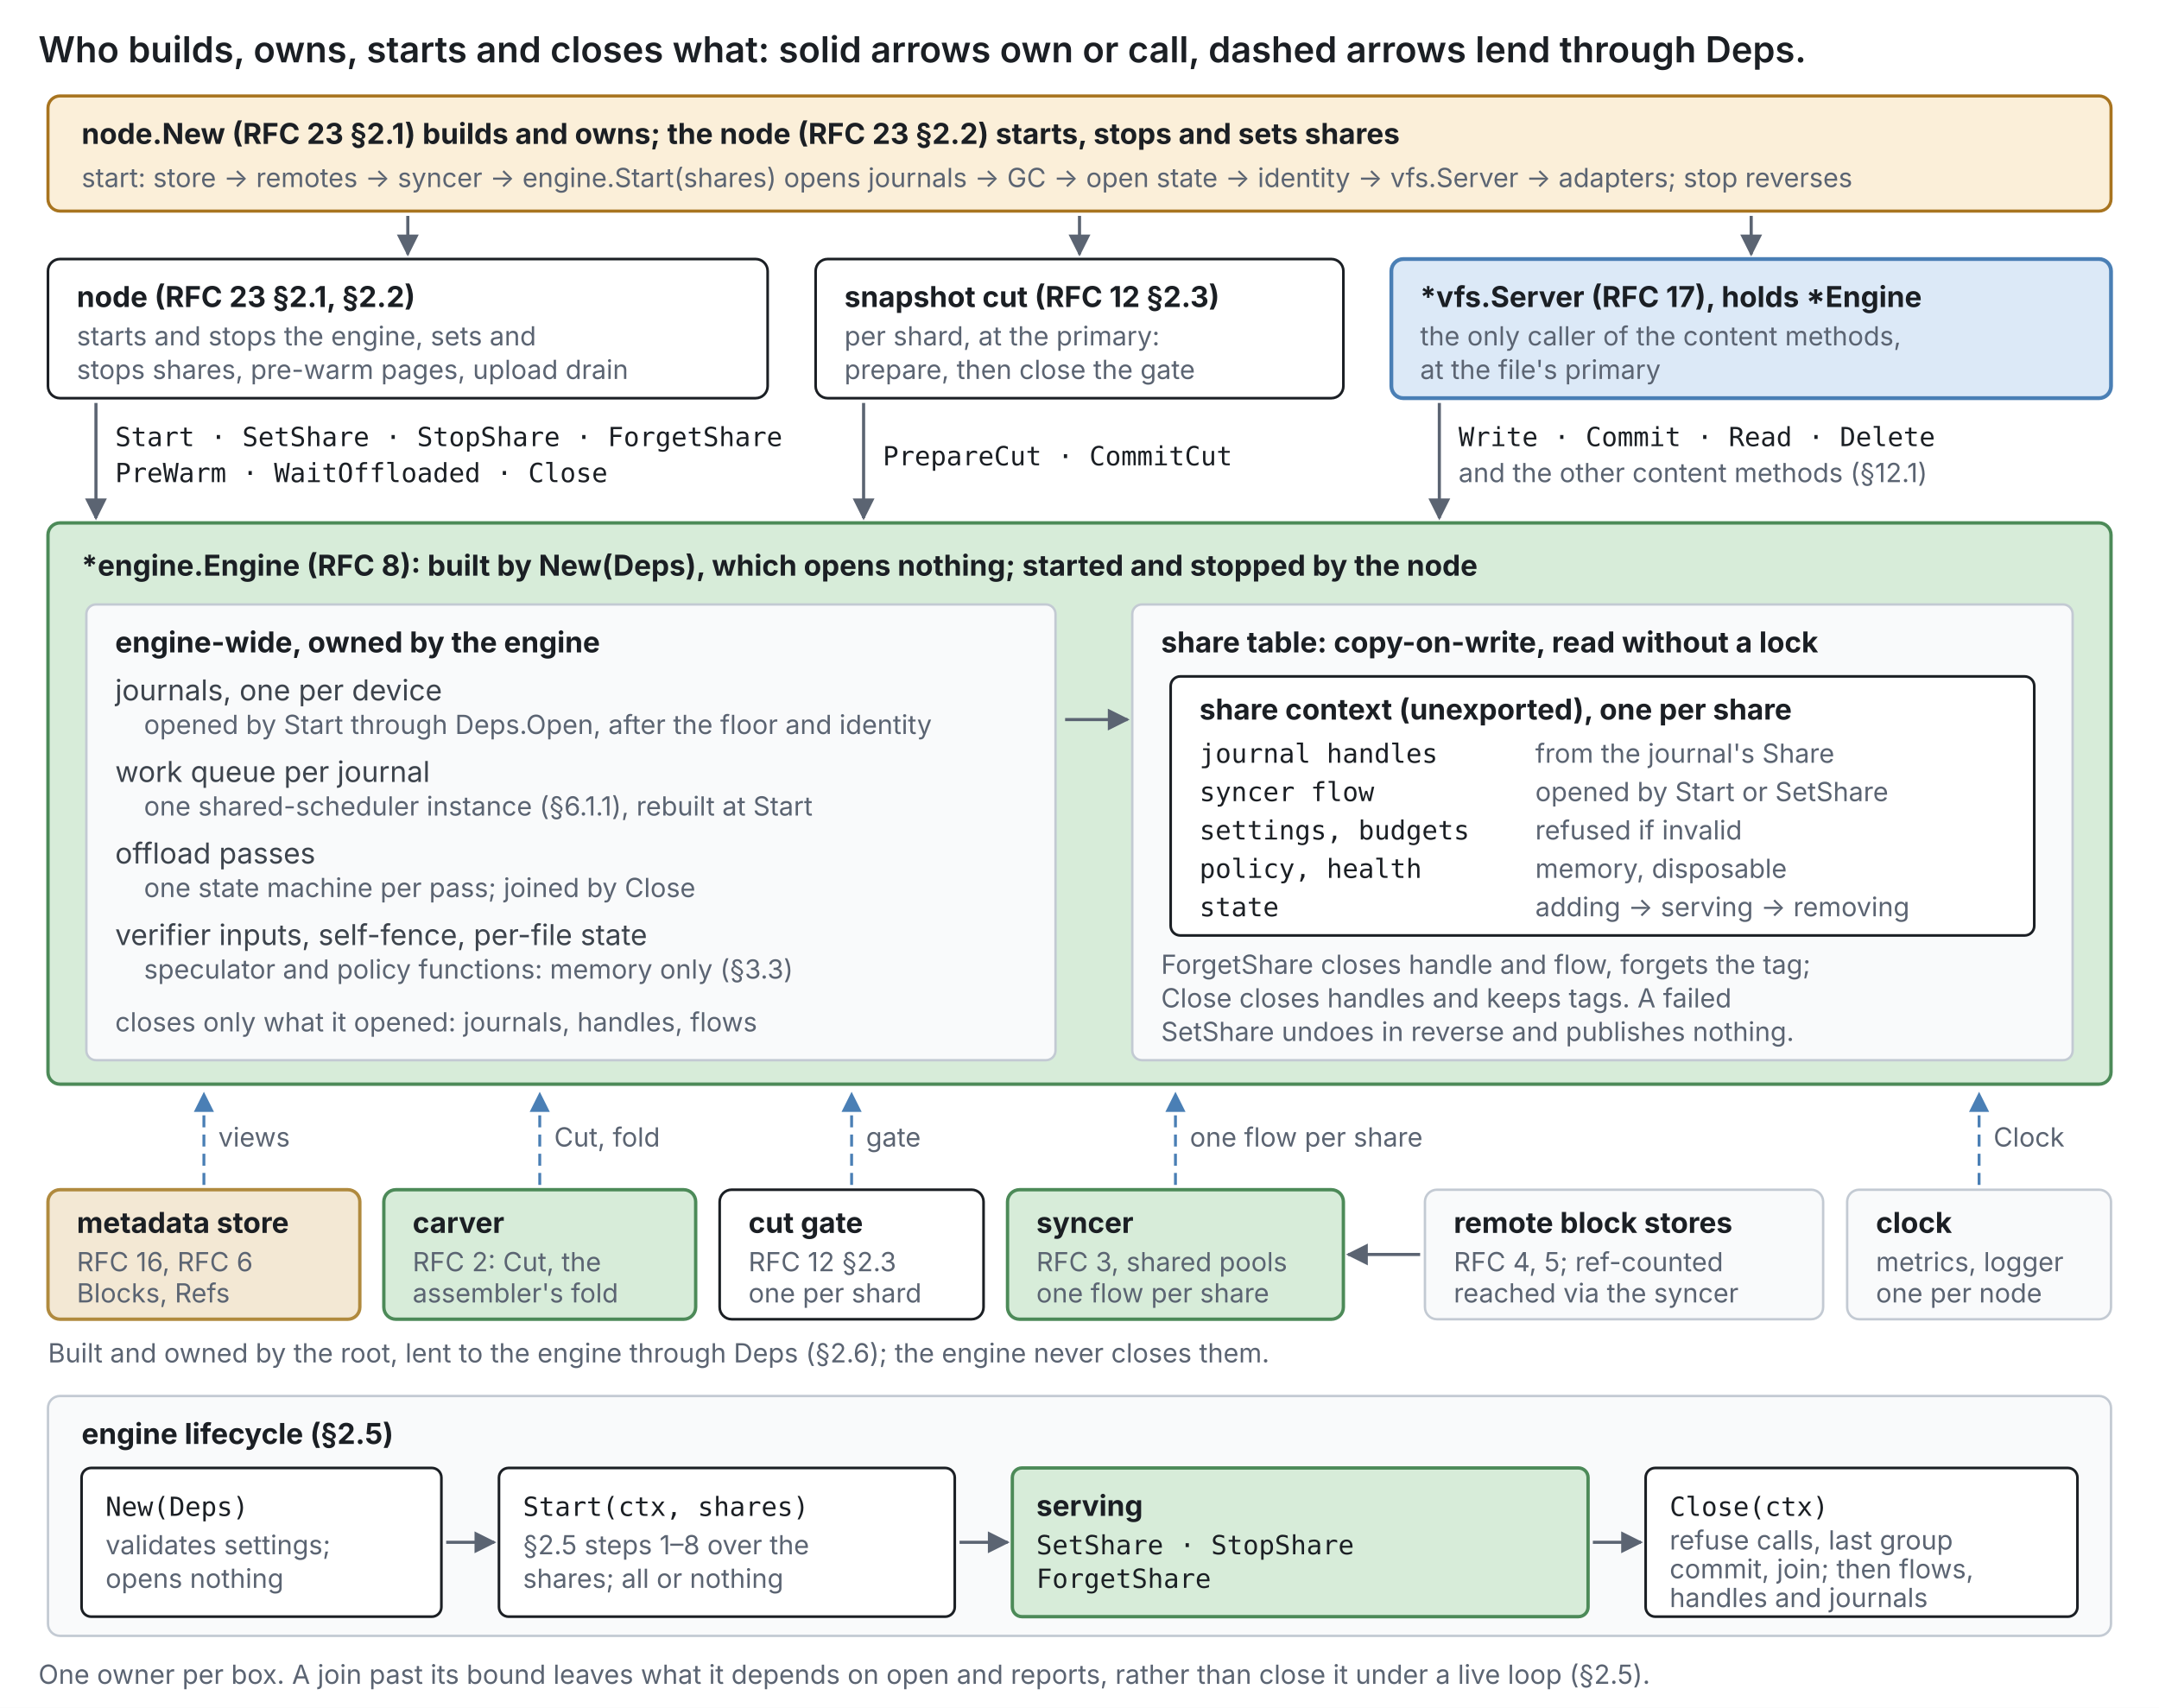
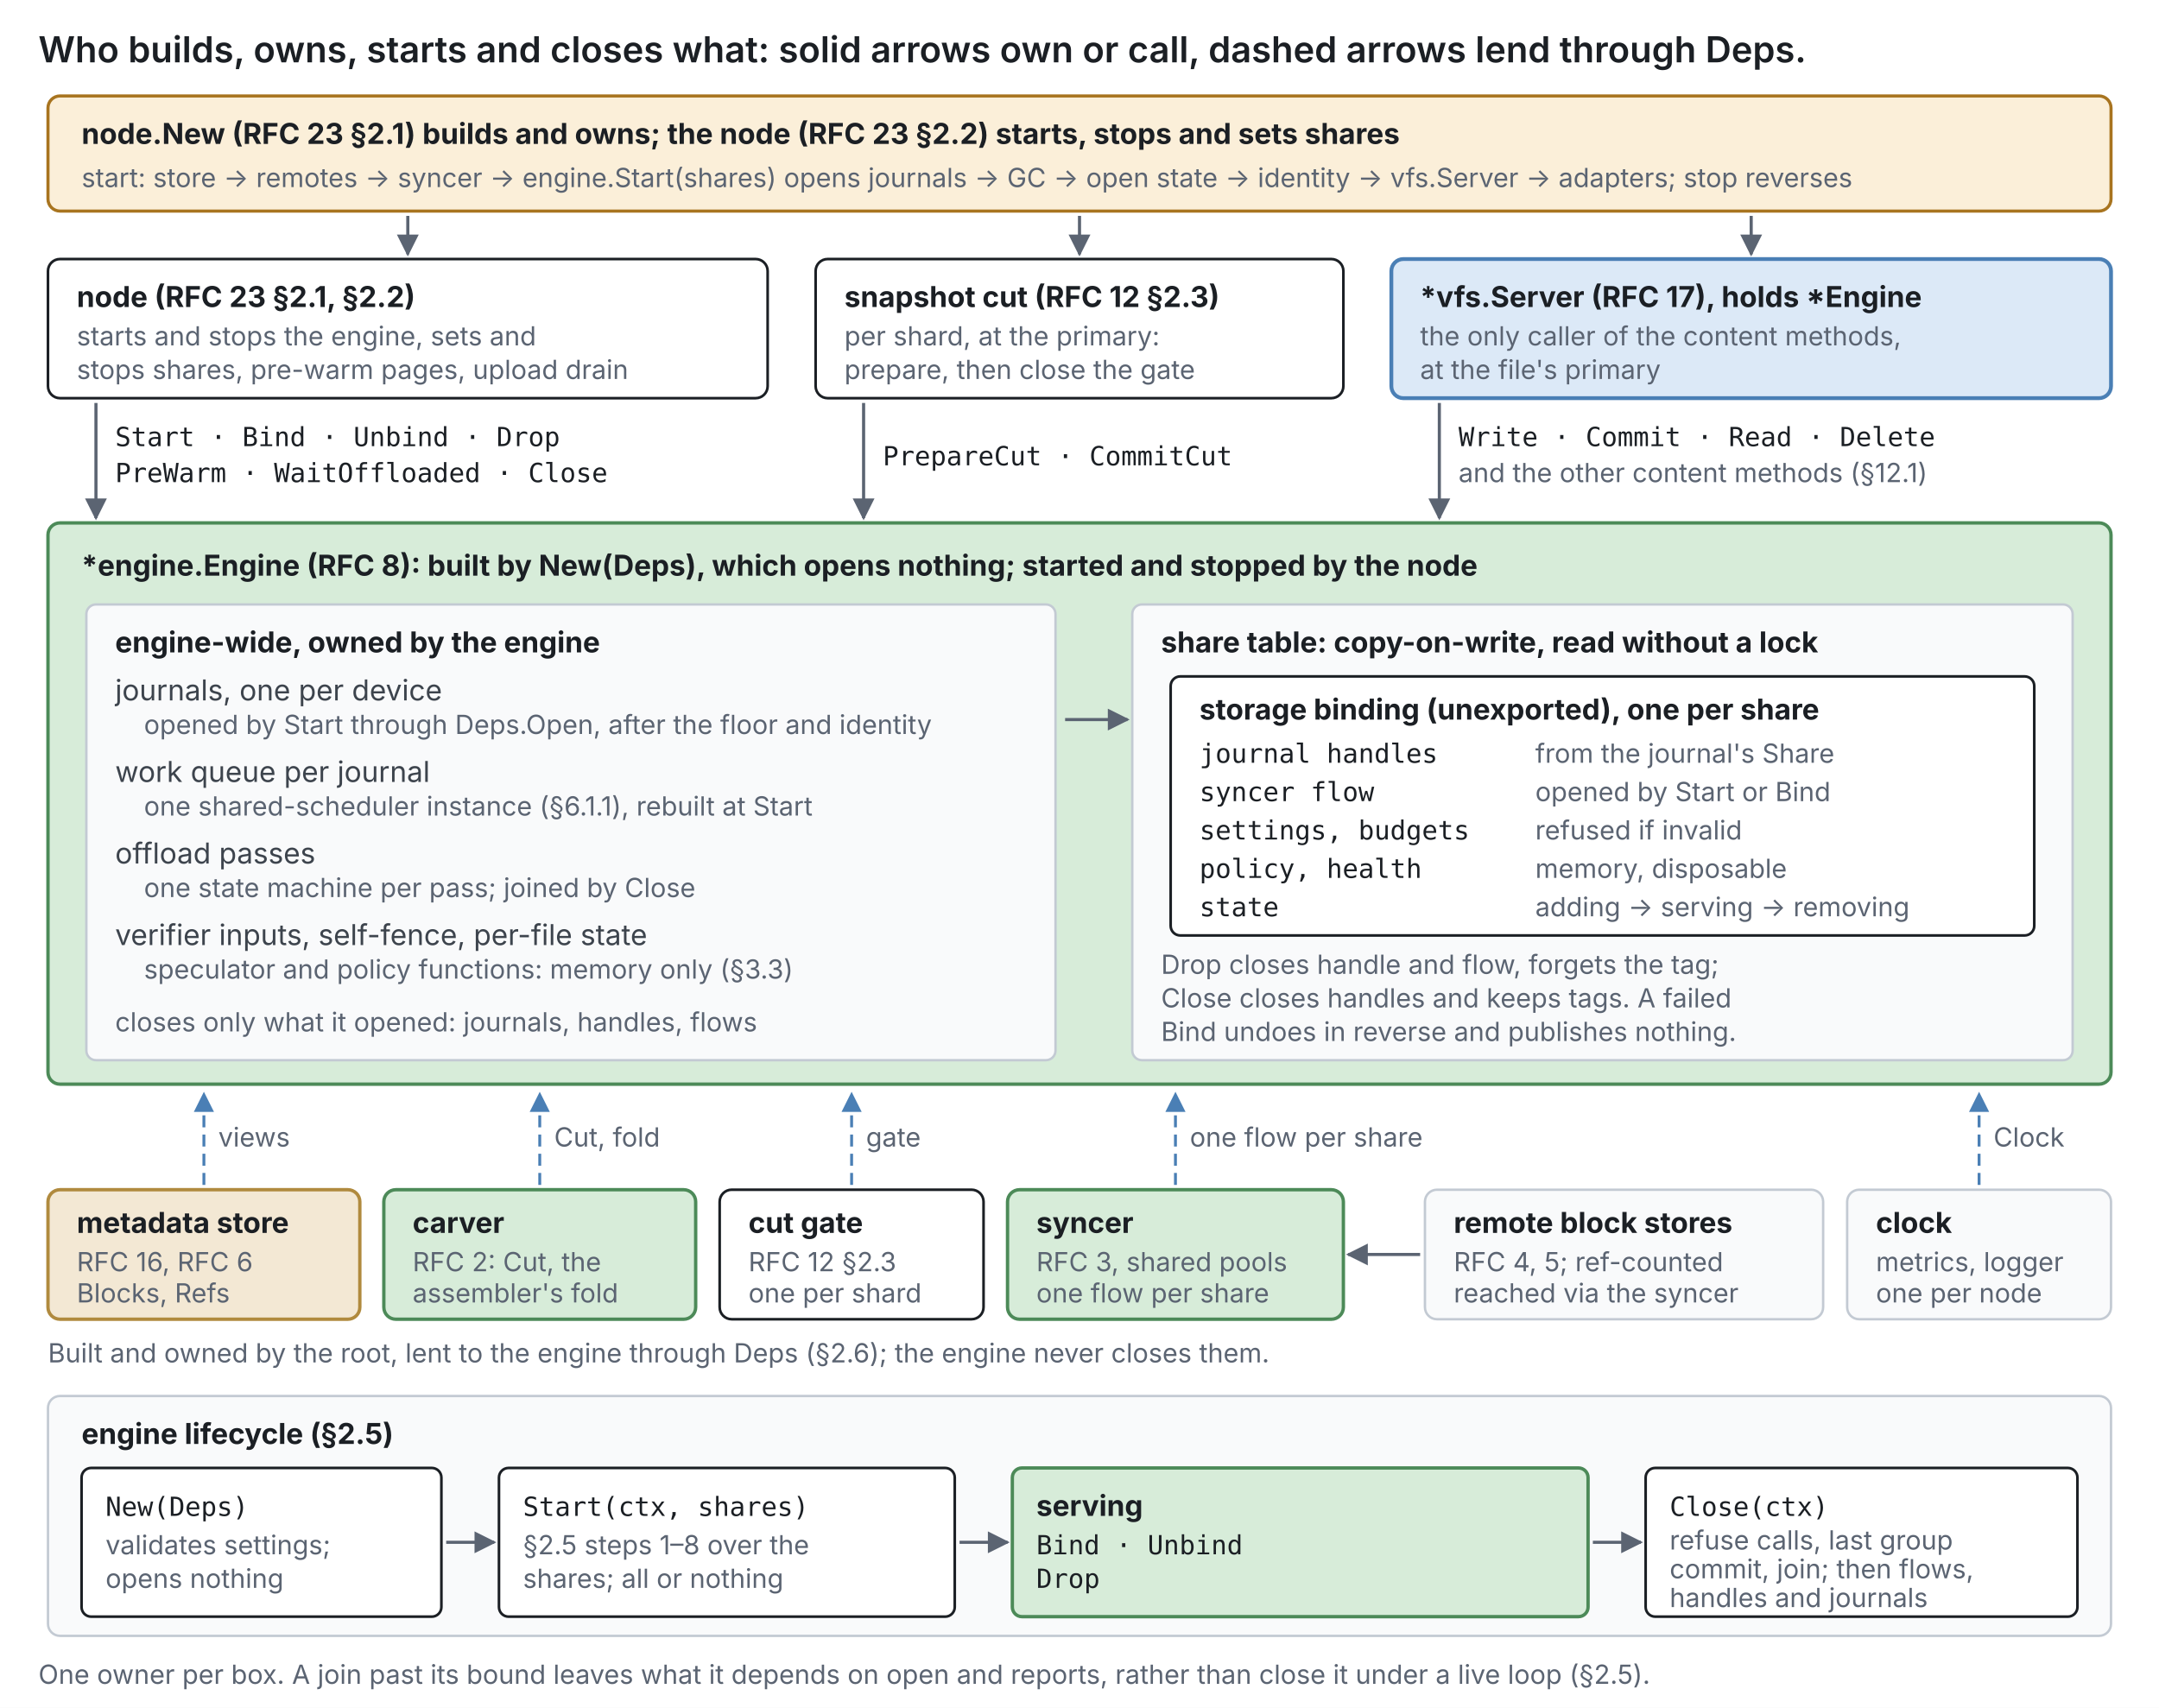
<svg xmlns="http://www.w3.org/2000/svg" viewBox="0 0 900 712" width="900" height="712" font-family="system-ui,-apple-system,Segoe UI,sans-serif">
  <defs>
    <style>
.t{font-size:15px;font-weight:600;fill:#1b1f24}.h{font-size:12px;font-weight:700;fill:#1b1f24}
.l{font-size:12px;fill:#3d444d}.s{font-size:11px;fill:#5b6472}
.m{font-family:ui-monospace,SFMono-Regular,Menlo,monospace;font-size:11px;fill:#1b1f24}
.vfs{fill:#dce9f7;stroke:#4a7fb5;stroke-width:1.6}.meta{fill:#f3e8d4;stroke:#b08a3e;stroke-width:1.4}
.data{fill:#d7ecd9;stroke:#4c8a58;stroke-width:1.4}.ext{fill:#f9fafb;stroke:#c3cad3;stroke-width:1}
.p{fill:#ffffff;stroke:#1b1f24;stroke-width:1.1}.k{fill:#fbefd9;stroke:#a8741f;stroke-width:1.3}
.arr{stroke:#5b6472;stroke-width:1.3;fill:none;marker-end:url(#h)}
.lend{stroke:#4a7fb5;stroke-width:1.2;stroke-dasharray:5 3;fill:none;marker-end:url(#b)}
</style>
    <marker id="h" viewBox="0 0 10 10" refX="9" refY="5" markerWidth="7" markerHeight="7" orient="auto-start-reverse">
      <path d="M0 0L10 5L0 10z" fill="#5b6472" />
    </marker>
    <marker id="b" viewBox="0 0 10 10" refX="9" refY="5" markerWidth="7" markerHeight="7" orient="auto-start-reverse">
      <path d="M0 0L10 5L0 10z" fill="#4a7fb5" />
    </marker>
  </defs>
  <rect width="900" height="712" fill="#ffffff" />
  <text x="16" y="26" class="t">Who builds, owns, starts and closes what: solid arrows own or call, dashed arrows lend through Deps.</text>
  <rect x="20" y="40" width="860" height="48" rx="5" class="k" />
  <text x="34" y="60" class="h">node.New (RFC 23 §2.1) builds and owns; the node (RFC 23 §2.2) starts, stops and sets shares</text>
  <text x="34" y="78" class="s">start: store → remotes → syncer → engine.Start(shares) opens journals → GC → open state → identity → vfs.Server → adapters; stop reverses</text>
  <path d="M170 90V106" class="arr" />
  <path d="M450 90V106" class="arr" />
  <path d="M730 90V106" class="arr" />
  <rect x="20" y="108" width="300" height="58" rx="5" class="p" />
  <text x="32" y="128" class="h">node (RFC 23 §2.1, §2.2)</text>
  <text x="32" y="144" class="s">starts and stops the engine, sets and</text>
  <text x="32" y="158" class="s">stops shares, pre-warm pages, upload drain</text>
  <rect x="340" y="108" width="220" height="58" rx="5" class="p" />
  <text x="352" y="128" class="h">snapshot cut (RFC 12 §2.3)</text>
  <text x="352" y="144" class="s">per shard, at the primary:</text>
  <text x="352" y="158" class="s">prepare, then close the gate</text>
  <rect x="580" y="108" width="300" height="58" rx="5" class="vfs" />
  <text x="592" y="128" class="h">*vfs.Server (RFC 17), holds *Engine</text>
  <text x="592" y="144" class="s">the only caller of the content methods,</text>
  <text x="592" y="158" class="s">at the file's primary</text>
  <path d="M40 168V216" class="arr" />
-   <text x="48" y="186" class="m">Start · SetShare · StopShare · ForgetShare</text>
+   <text x="48" y="186" class="m">Start · Bind · Unbind · Drop</text>
  <text x="48" y="201" class="m">PreWarm · WaitOffloaded · Close</text>
  <path d="M360 168V216" class="arr" />
  <text x="368" y="194" class="m">PrepareCut · CommitCut</text>
  <path d="M600 168V216" class="arr" />
  <text x="608" y="186" class="m">Write · Commit · Read · Delete</text>
  <text x="608" y="201" class="s">and the other content methods (§12.1)</text>
  <rect x="20" y="218" width="860" height="234" rx="5" class="data" />
  <text x="34" y="240" class="h">*engine.Engine (RFC 8): built by New(Deps), which opens nothing; started and stopped by the node</text>
  <rect x="36" y="252" width="404" height="190" rx="4" class="ext" />
  <text x="48" y="272" class="h">engine-wide, owned by the engine</text>
  <text x="48" y="292" class="l">journals, one per device</text>
  <text x="60" y="306" class="s">opened by Start through Deps.Open, after the floor and identity</text>
  <text x="48" y="326" class="l">work queue per journal</text>
  <text x="60" y="340" class="s">one shared-scheduler instance (§6.1.1), rebuilt at Start</text>
  <text x="48" y="360" class="l">offload passes</text>
  <text x="60" y="374" class="s">one state machine per pass; joined by Close</text>
  <text x="48" y="394" class="l">verifier inputs, self-fence, per-file state</text>
  <text x="60" y="408" class="s">speculator and policy functions: memory only (§3.3)</text>
  <text x="48" y="430" class="s">closes only what it opened: journals, handles, flows</text>
  <path d="M444 300H470" class="arr" />
  <rect x="472" y="252" width="392" height="190" rx="4" class="ext" />
  <text x="484" y="272" class="h">share table: copy-on-write, read without a lock</text>
  <rect x="488" y="282" width="360" height="108" rx="4" class="p" />
-   <text x="500" y="300" class="h">share context (unexported), one per share</text>
+   <text x="500" y="300" class="h">storage binding (unexported), one per share</text>
  <text x="500" y="318" class="m">journal handles</text>
  <text x="640" y="318" class="s">from the journal's Share</text>
  <text x="500" y="334" class="m">syncer flow</text>
-   <text x="640" y="334" class="s">opened by Start or SetShare</text>
+   <text x="640" y="334" class="s">opened by Start or Bind</text>
  <text x="500" y="350" class="m">settings, budgets</text>
  <text x="640" y="350" class="s">refused if invalid</text>
  <text x="500" y="366" class="m">policy, health</text>
  <text x="640" y="366" class="s">memory, disposable</text>
  <text x="500" y="382" class="m">state</text>
  <text x="640" y="382" class="s">adding → serving → removing</text>
-   <text x="484" y="406" class="s">ForgetShare closes handle and flow, forgets the tag;</text>
+   <text x="484" y="406" class="s">Drop closes handle and flow, forgets the tag;</text>
  <text x="484" y="420" class="s">Close closes handles and keeps tags. A failed</text>
-   <text x="484" y="434" class="s">SetShare undoes in reverse and publishes nothing.</text>
+   <text x="484" y="434" class="s">Bind undoes in reverse and publishes nothing.</text>
  <path d="M85 494V456" class="lend" />
  <text x="91" y="478" class="s">views</text>
  <path d="M225 494V456" class="lend" />
  <text x="231" y="478" class="s">Cut, fold</text>
  <path d="M355 494V456" class="lend" />
  <text x="361" y="478" class="s">gate</text>
  <path d="M490 494V456" class="lend" />
  <text x="496" y="478" class="s">one flow per share</text>
  <path d="M825 494V456" class="lend" />
  <text x="831" y="478" class="s">Clock</text>
  <rect x="20" y="496" width="130" height="54" rx="5" class="meta" />
  <text x="32" y="514" class="h">metadata store</text>
  <text x="32" y="530" class="s">RFC 16, RFC 6</text>
  <text x="32" y="543" class="s">Blocks, Refs</text>
  <rect x="160" y="496" width="130" height="54" rx="5" class="data" />
  <text x="172" y="514" class="h">carver</text>
  <text x="172" y="530" class="s">RFC 2: Cut, the</text>
  <text x="172" y="543" class="s">assembler's fold</text>
  <rect x="300" y="496" width="110" height="54" rx="5" class="p" />
  <text x="312" y="514" class="h">cut gate</text>
  <text x="312" y="530" class="s">RFC 12 §2.3</text>
  <text x="312" y="543" class="s">one per shard</text>
  <rect x="420" y="496" width="140" height="54" rx="5" class="data" />
  <text x="432" y="514" class="h">syncer</text>
  <text x="432" y="530" class="s">RFC 3, shared pools</text>
  <text x="432" y="543" class="s">one flow per share</text>
  <path d="M592 523H562" class="arr" />
  <rect x="594" y="496" width="166" height="54" rx="5" class="ext" />
  <text x="606" y="514" class="h">remote block stores</text>
  <text x="606" y="530" class="s">RFC 4, 5; ref-counted</text>
  <text x="606" y="543" class="s">reached via the syncer</text>
  <rect x="770" y="496" width="110" height="54" rx="5" class="ext" />
  <text x="782" y="514" class="h">clock</text>
  <text x="782" y="530" class="s">metrics, logger</text>
  <text x="782" y="543" class="s">one per node</text>
  <text x="20" y="568" class="s">Built and owned by the root, lent to the engine through Deps (§2.6); the engine never closes them.</text>
  <rect x="20" y="582" width="860" height="100" rx="5" class="ext" />
  <text x="34" y="602" class="h">engine lifecycle (§2.5)</text>
  <rect x="34" y="612" width="150" height="62" rx="4" class="p" />
  <text x="44" y="632" class="m">New(Deps)</text>
  <text x="44" y="648" class="s">validates settings;</text>
  <text x="44" y="662" class="s">opens nothing</text>
  <path d="M186 643H206" class="arr" />
  <rect x="208" y="612" width="190" height="62" rx="4" class="p" />
  <text x="218" y="632" class="m">Start(ctx, shares)</text>
  <text x="218" y="648" class="s">§2.5 steps 1–8 over the</text>
  <text x="218" y="662" class="s">shares; all or nothing</text>
  <path d="M400 643H420" class="arr" />
  <rect x="422" y="612" width="240" height="62" rx="4" class="data" />
  <text x="432" y="632" class="h">serving</text>
-   <text x="432" y="648" class="m">SetShare · StopShare</text>
-   <text x="432" y="662" class="m">ForgetShare</text>
+   <text x="432" y="648" class="m">Bind · Unbind</text>
+   <text x="432" y="662" class="m">Drop</text>
  <path d="M664 643H684" class="arr" />
  <rect x="686" y="612" width="180" height="62" rx="4" class="p" />
  <text x="696" y="632" class="m">Close(ctx)</text>
  <text x="696" y="646" class="s">refuse calls, last group</text>
  <text x="696" y="658" class="s">commit, join; then flows,</text>
  <text x="696" y="670" class="s">handles and journals</text>
  <text x="16" y="702" class="s">One owner per box. A join past its bound leaves what it depends on open and reports, rather than close it under a live loop (§2.5).</text>
</svg>
